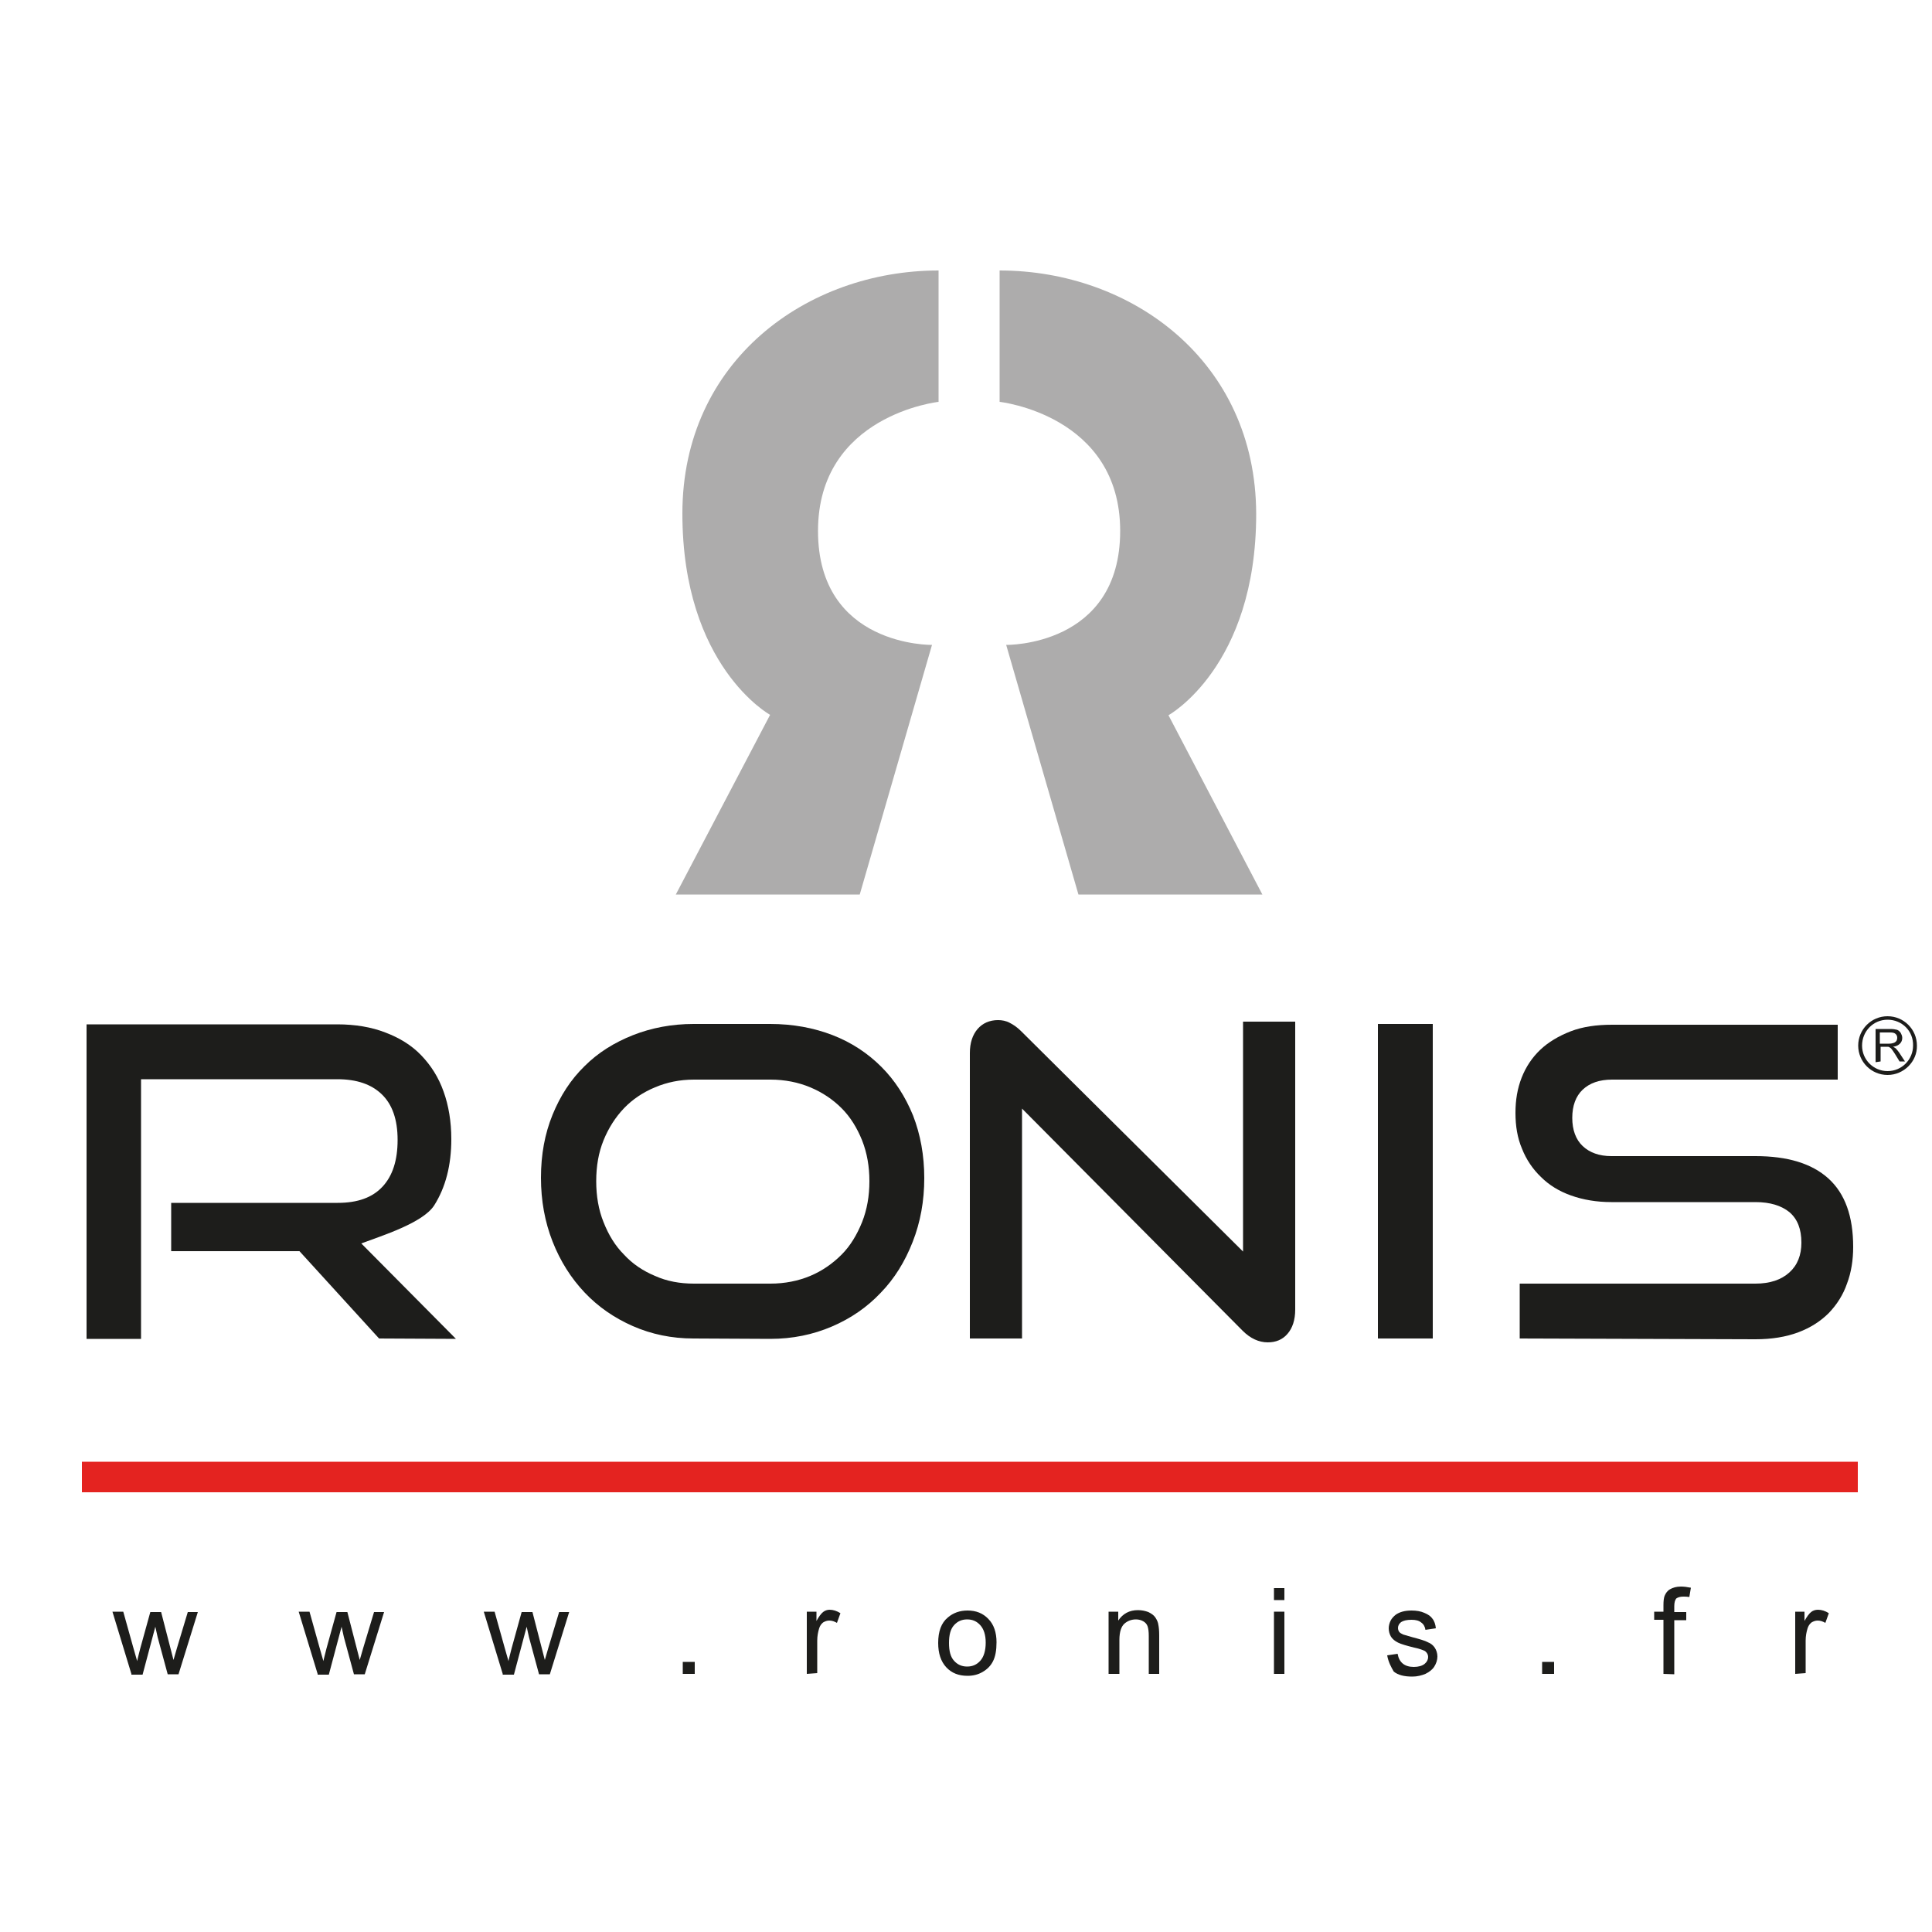
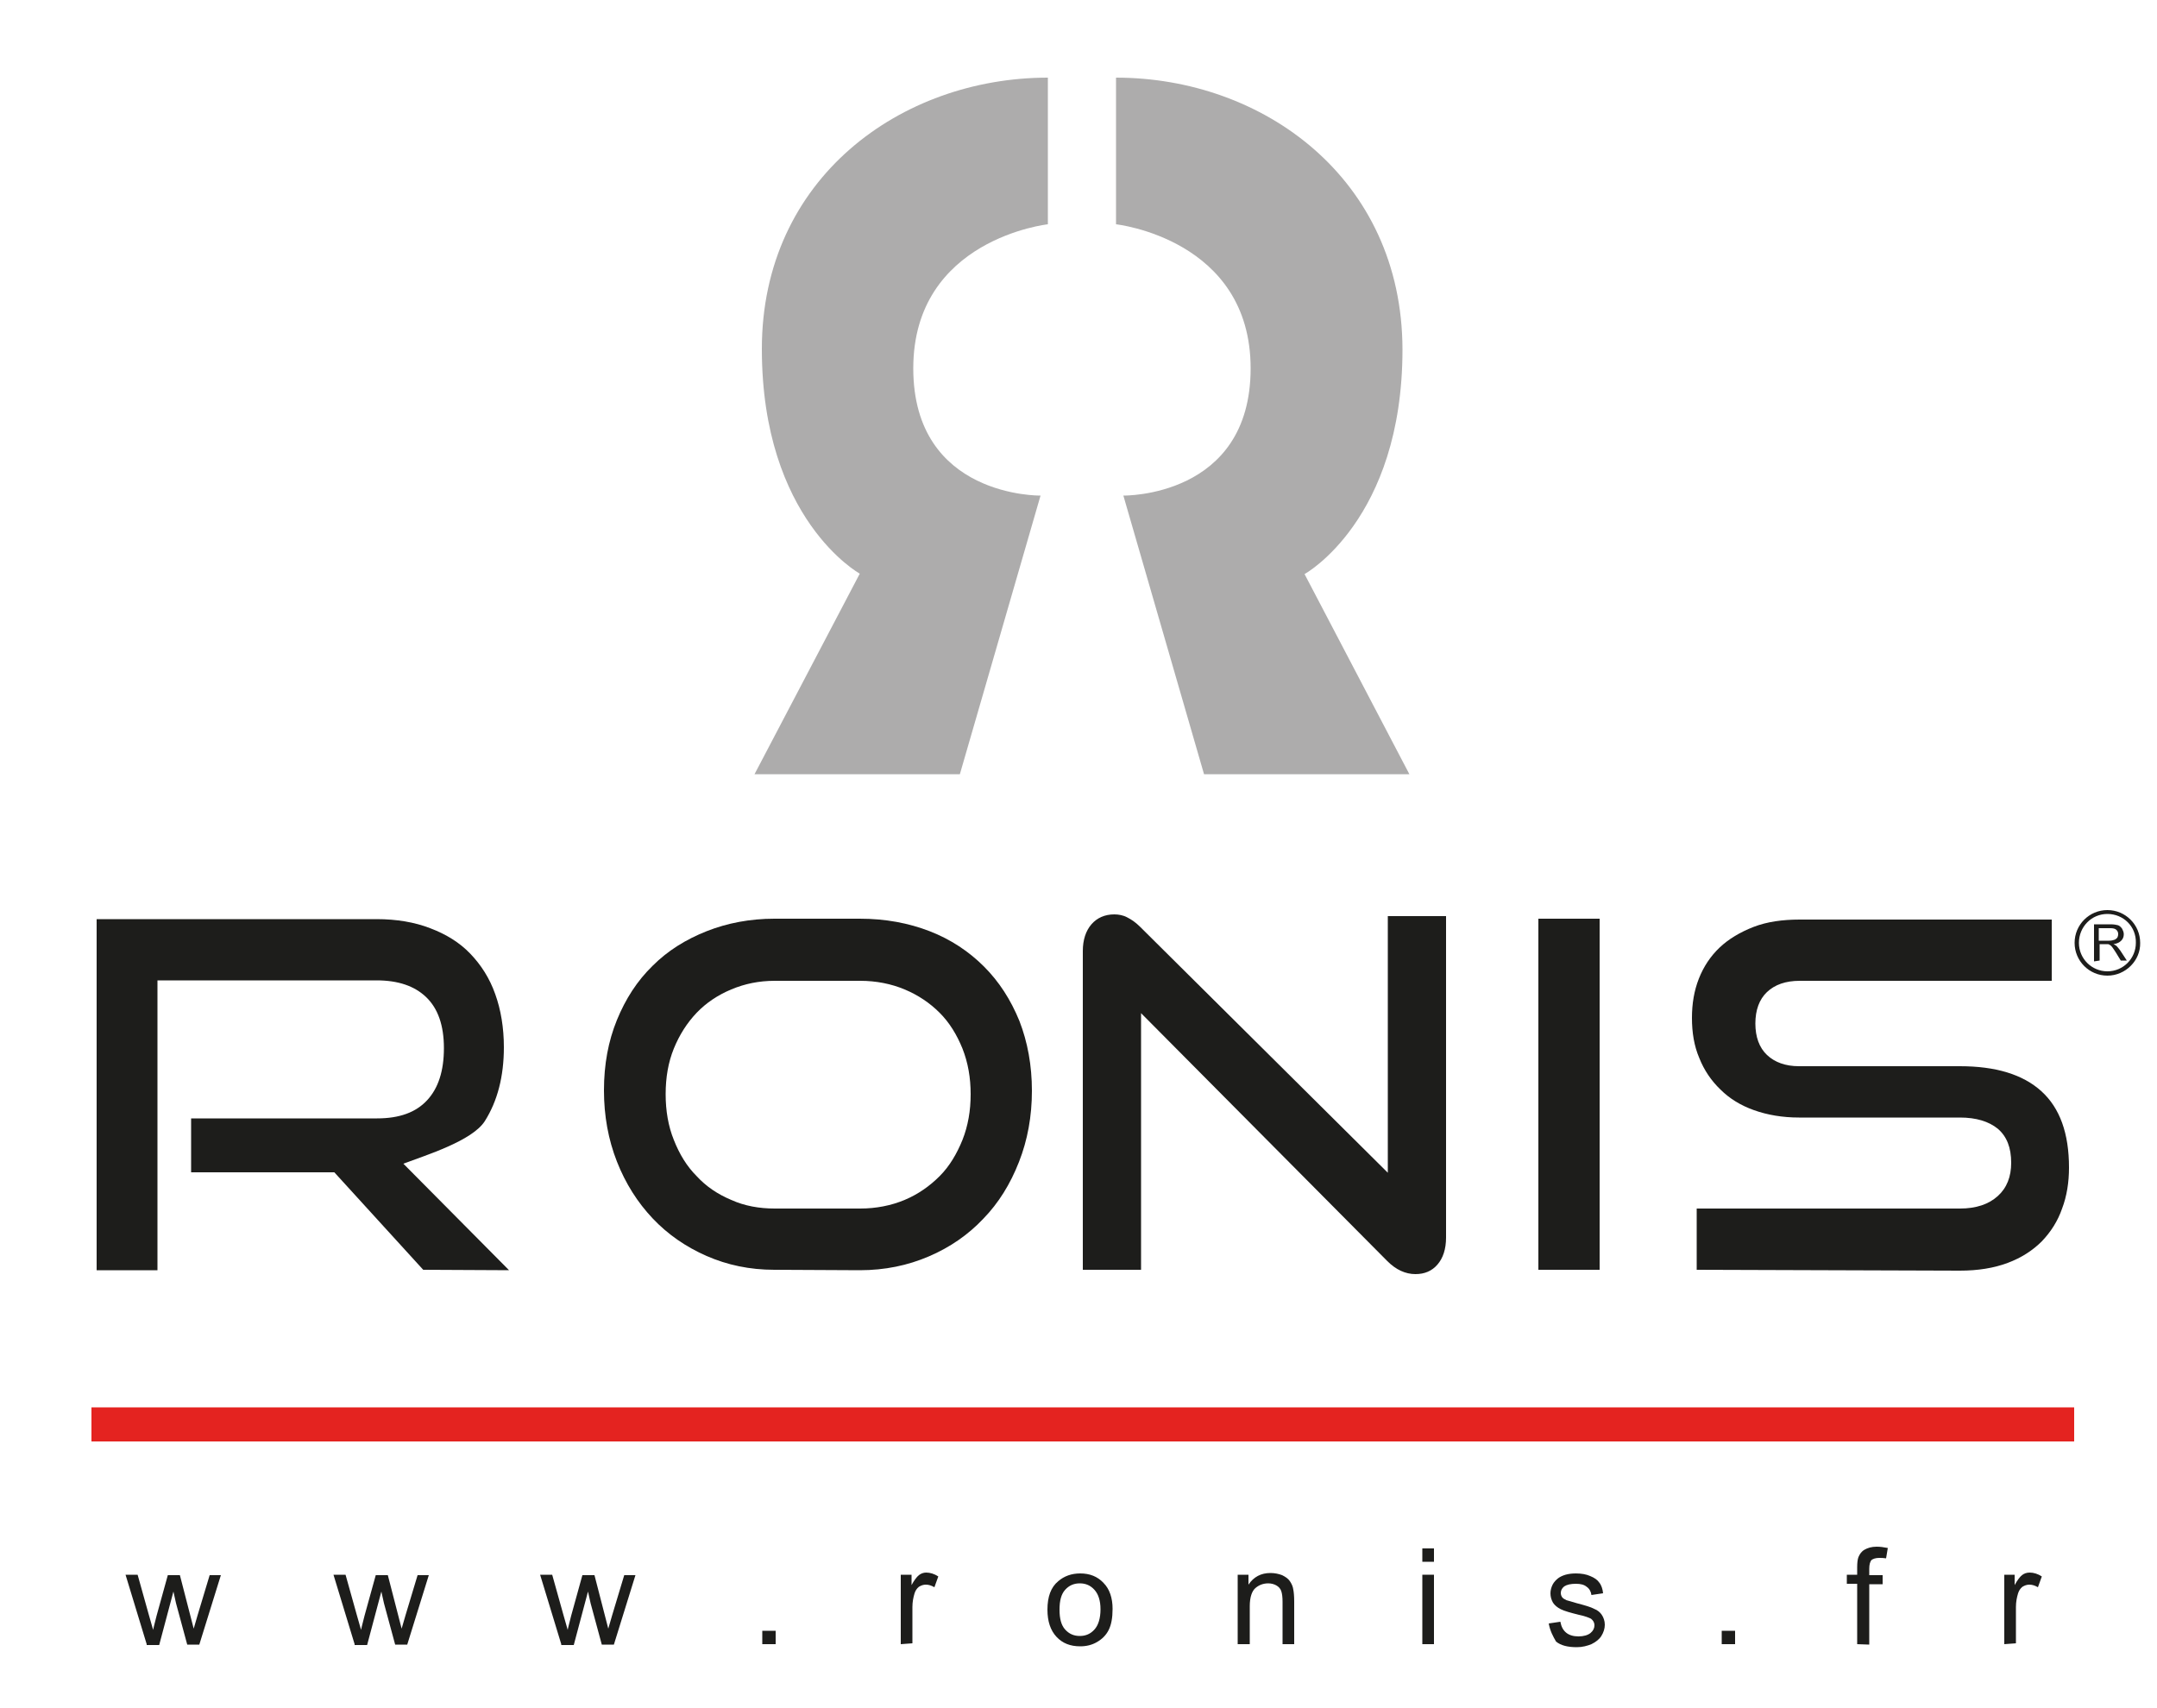
- <svg xmlns="http://www.w3.org/2000/svg" version="1.1" id="Calque_1" x="0px" y="0px" viewBox="-345 170.9 500 500" style="enable-background:new -345 170.9 500 500;" xml:space="preserve">
+ <svg xmlns="http://www.w3.org/2000/svg" version="1.1" id="Calque_1" x="0px" y="0px" viewBox="0 0 500 396" style="enable-background:new 0 0 500 396;" xml:space="preserve">
  <style type="text/css">
	.st0{fill:#1D1D1B;}
	.st1{fill:#E42320;}
	.st2{fill:#ADACAC;}
</style>
-   <path class="st0" d="M-246.9,517.3l-20.6-22.6h-33.2v-12.5h43.1c5.2,0,9-1.4,11.6-4.2c2.6-2.8,3.9-6.8,3.9-12.1s-1.4-9.2-4.1-11.8  c-2.7-2.6-6.5-3.9-11.5-3.9h-50.8v67.2h-14.1v-81.4h64.9c4.6,0,8.8,0.7,12.4,2.1c3.7,1.4,6.8,3.3,9.3,5.9c2.5,2.6,4.5,5.7,5.8,9.4  c1.3,3.6,2,7.8,2,12.3c0,6.8-1.5,12.5-4.4,17.1c-2.9,4.6-13.6,7.9-18.9,9.9l24.5,24.7L-246.9,517.3L-246.9,517.3z" />
-   <path class="st0" d="M-165.5,517.3c-5.7,0-10.9-1.1-15.7-3.2c-4.8-2.1-9-5-12.5-8.7c-3.5-3.7-6.3-8.1-8.3-13.2c-2-5.1-3-10.6-3-16.5  c0-6,1-11.4,3-16.3c2-4.9,4.7-9.1,8.3-12.6c3.5-3.5,7.7-6.1,12.5-8c4.8-1.9,10.1-2.9,15.7-2.9h19.8c5.9,0,11.3,1,16.2,2.9  c4.9,1.9,9.1,4.7,12.6,8.2c3.5,3.5,6.2,7.7,8.2,12.6c1.9,4.9,2.9,10.3,2.9,16.2c0,5.9-1,11.4-3,16.5c-2,5.1-4.7,9.5-8.3,13.2  c-3.5,3.7-7.7,6.6-12.6,8.7c-4.9,2.1-10.2,3.2-16,3.2L-165.5,517.3L-165.5,517.3z M-145.6,503.1c3.7,0,7.2-0.7,10.3-2  c3.1-1.3,5.8-3.2,8.1-5.5c2.3-2.3,4-5.2,5.3-8.4c1.3-3.3,1.9-6.8,1.9-10.6c0-3.8-0.6-7.3-1.9-10.6c-1.3-3.2-3-6-5.3-8.3  c-2.3-2.3-5-4.1-8.1-5.4c-3.1-1.3-6.6-2-10.3-2h-19.8c-3.7,0-7,0.7-10.1,2c-3.1,1.3-5.8,3.1-8,5.4c-2.2,2.3-4,5.1-5.3,8.3  c-1.3,3.2-1.9,6.7-1.9,10.6c0,3.8,0.6,7.4,1.9,10.6c1.3,3.3,3,6.1,5.3,8.4c2.2,2.4,4.9,4.2,8,5.5c3.1,1.4,6.5,2,10.1,2H-145.6z" />
-   <path class="st0" d="M-80.5,457.8v59.5H-94v-73.9c0-2.6,0.7-4.7,2-6.2c1.3-1.5,3.1-2.3,5.3-2.3c1,0,2.1,0.2,3,0.7c1,0.5,2,1.2,3,2.2  l57.4,57v-59.5h13.5v74.5c0,2.7-0.7,4.8-2,6.3c-1.3,1.5-3,2.2-5.1,2.2c-2.3,0-4.5-1-6.5-3L-80.5,457.8z" />
-   <path class="st0" d="M11.6,517.3v-81.4h14.2v81.4H11.6z" />
-   <path class="st0" d="M48.3,517.3v-14.2h61c3.8,0,6.7-1,8.8-2.9c2.1-1.9,3.1-4.5,3.1-7.7c0-3.5-1-6.1-3.1-7.9c-2.1-1.7-5-2.6-8.8-2.6  H72c-3.8,0-7.3-0.6-10.4-1.7c-3.1-1.1-5.7-2.7-7.8-4.8c-2.1-2-3.8-4.5-4.9-7.3c-1.2-2.8-1.7-5.9-1.7-9.3c0-3.3,0.5-6.3,1.6-9.1  c1.1-2.8,2.7-5.2,4.8-7.2c2.1-2,4.8-3.6,7.9-4.8c3.1-1.2,6.7-1.7,10.7-1.7h58.4v14.2H72.2c-3.3,0-5.8,0.9-7.6,2.6  c-1.8,1.7-2.7,4.2-2.7,7.3c0,3.1,0.9,5.6,2.7,7.3c1.8,1.7,4.3,2.6,7.4,2.6h37.3c8.3,0,14.6,1.9,18.9,5.8c4.3,3.9,6.4,9.8,6.4,17.7  c0,3.4-0.5,6.6-1.6,9.5c-1,2.9-2.6,5.4-4.7,7.6c-2.1,2.1-4.7,3.8-7.9,5c-3.2,1.2-6.9,1.8-11.1,1.8L48.3,517.3L48.3,517.3z" />
-   <path class="st0" d="M-311,604.1l-4.9-16.1h2.8l2.6,9.3l1,3.5c0-0.2,0.3-1.3,0.8-3.3l2.6-9.4h2.8l2.4,9.3l0.8,3.1l0.9-3.1l2.8-9.3  h2.6l-5,16.1h-2.8l-2.6-9.6l-0.6-2.7l-3.3,12.4H-311L-311,604.1z" />
-   <path class="st0" d="M-262.8,604.1l-4.9-16.1h2.8l2.6,9.3l1,3.5c0-0.2,0.3-1.3,0.8-3.3l2.6-9.4h2.8l2.4,9.3l0.8,3.1l0.9-3.1l2.8-9.3  h2.6l-5,16.1h-2.8l-2.6-9.6l-0.6-2.7l-3.3,12.4H-262.8L-262.8,604.1z" />
-   <path class="st0" d="M-214.9,604.1l-4.9-16.1h2.8l2.6,9.3l1,3.5c0-0.2,0.3-1.3,0.8-3.3l2.6-9.4h2.8l2.4,9.3l0.8,3.1l0.9-3.1l2.8-9.3  h2.6l-5,16.1h-2.8l-2.6-9.6l-0.6-2.7l-3.3,12.4H-214.9L-214.9,604.1z" />
-   <path class="st0" d="M-168.3,604.1V601h3.1v3.1H-168.3z" />
-   <path class="st0" d="M-136.2,604.1V588h2.5v2.4c0.6-1.1,1.2-1.9,1.7-2.3c0.5-0.4,1.1-0.6,1.7-0.6c0.9,0,1.9,0.3,2.8,0.9l-0.9,2.5  c-0.7-0.4-1.3-0.6-2-0.6c-0.6,0-1.1,0.2-1.6,0.5c-0.5,0.4-0.8,0.9-1,1.5c-0.3,1-0.5,2-0.5,3.2v8.4L-136.2,604.1L-136.2,604.1z" />
-   <path class="st0" d="M-102.2,596.1c0-3,0.8-5.2,2.5-6.6c1.4-1.2,3.1-1.8,5.1-1.8c2.2,0,4,0.7,5.4,2.2c1.4,1.4,2.1,3.5,2.1,6  c0,2.1-0.3,3.7-0.9,4.9c-0.6,1.2-1.5,2.1-2.7,2.8c-1.2,0.7-2.5,1-3.9,1c-2.3,0-4.1-0.7-5.5-2.2  C-101.5,600.9-102.2,598.8-102.2,596.1z M-99.4,596.1c0,2.1,0.4,3.6,1.3,4.6c0.9,1,2,1.5,3.4,1.5c1.4,0,2.5-0.5,3.4-1.5  c0.9-1,1.4-2.6,1.4-4.7c0-2-0.5-3.5-1.4-4.5c-0.9-1-2-1.5-3.4-1.5c-1.4,0-2.5,0.5-3.4,1.5C-99,592.5-99.4,594-99.4,596.1z" />
-   <path class="st0" d="M-58.1,604.1V588h2.5v2.3c1.2-1.8,2.9-2.7,5.1-2.7c1,0,1.9,0.2,2.7,0.5c0.8,0.4,1.4,0.8,1.8,1.4  c0.4,0.6,0.7,1.2,0.8,2c0.1,0.5,0.2,1.4,0.2,2.7v9.9h-2.7v-9.8c0-1.1-0.1-1.9-0.3-2.5c-0.2-0.6-0.6-1-1.1-1.3  c-0.5-0.3-1.2-0.5-1.9-0.5c-1.2,0-2.2,0.4-3,1.1s-1.3,2.1-1.3,4.2v8.8L-58.1,604.1L-58.1,604.1z" />
-   <path class="st0" d="M-15.3,585v-3.1h2.7v3.1H-15.3z M-15.3,604.1V588h2.7v16.1H-15.3z" />
-   <path class="st0" d="M14,599.3l2.7-0.4c0.2,1.1,0.6,1.9,1.3,2.5c0.7,0.6,1.7,0.9,2.9,0.9s2.2-0.3,2.8-0.8c0.6-0.5,0.9-1.1,0.9-1.8  c0-0.6-0.3-1.1-0.8-1.5c-0.4-0.2-1.3-0.6-2.8-0.9c-2-0.5-3.4-0.9-4.2-1.3c-0.8-0.4-1.4-0.9-1.8-1.5c-0.4-0.7-0.6-1.4-0.6-2.2  c0-0.7,0.2-1.4,0.5-2c0.3-0.6,0.8-1.1,1.3-1.5c0.4-0.3,1-0.6,1.7-0.8c0.7-0.2,1.5-0.3,2.4-0.3c1.3,0,2.4,0.2,3.3,0.6  c1,0.4,1.7,0.9,2.1,1.5c0.5,0.6,0.8,1.5,0.9,2.5l-2.7,0.4c-0.1-0.8-0.5-1.5-1.1-1.9c-0.6-0.5-1.4-0.7-2.5-0.7  c-1.2,0-2.1,0.2-2.7,0.6c-0.5,0.4-0.8,0.9-0.8,1.5c0,0.4,0.1,0.7,0.3,1c0.2,0.3,0.6,0.5,1,0.7c0.3,0.1,1.1,0.3,2.4,0.7  c1.9,0.5,3.3,0.9,4,1.3c0.8,0.3,1.4,0.8,1.8,1.4c0.4,0.6,0.7,1.4,0.7,2.3c0,0.9-0.3,1.8-0.8,2.6c-0.5,0.8-1.3,1.4-2.3,1.9  c-1,0.4-2.1,0.7-3.4,0.7c-2.1,0-3.7-0.4-4.8-1.3C15,602.3,14.3,601,14,599.3z" />
-   <path class="st0" d="M54.1,604.1V601h3.1v3.1H54.1z" />
-   <path class="st0" d="M85.5,604.1v-14h-2.4V588h2.4v-1.7c0-1.1,0.1-1.9,0.3-2.4c0.3-0.7,0.7-1.3,1.4-1.7c0.7-0.4,1.6-0.7,2.8-0.7  c0.8,0,1.6,0.1,2.6,0.3l-0.4,2.4c-0.6-0.1-1.1-0.1-1.6-0.1c-0.8,0-1.4,0.2-1.8,0.5c-0.3,0.4-0.5,1-0.5,2v1.5h3.1v2.1h-3.1v14  L85.5,604.1L85.5,604.1z" />
-   <path class="st0" d="M119.6,604.1V588h2.4v2.4c0.6-1.1,1.2-1.9,1.7-2.3c0.5-0.4,1.1-0.6,1.8-0.6c0.9,0,1.9,0.3,2.8,0.9l-0.9,2.5  c-0.7-0.4-1.3-0.6-2-0.6c-0.6,0-1.1,0.2-1.6,0.5c-0.5,0.4-0.8,0.9-1,1.5c-0.3,1-0.5,2-0.5,3.2v8.4L119.6,604.1L119.6,604.1z" />
-   <rect x="-323.8" y="549.2" class="st1" width="459.6" height="7.9" />
-   <path class="st2" d="M-102.1,240.9v34c0,0-31.2,3.4-31.2,33.4c0,30,29.5,29.5,29.5,29.5l-18.7,64.6h-47.6l24.4-46.5  c0,0-22.7-12.5-22.7-52.1C-168.4,264.2-136.1,240.9-102.1,240.9z" />
-   <path class="st2" d="M-86.3,240.9v34c0,0,31.2,3.4,31.2,33.4c0,30-29.5,29.5-29.5,29.5l18.7,64.6h47.6L-42.6,356  c0,0,22.7-12.5,22.7-52.1C-20,264.2-52.3,240.9-86.3,240.9z" />
-   <path class="st0" d="M140.4,445.8v-8.6h3.8c0.8,0,1.3,0.1,1.7,0.2s0.7,0.4,1,0.8c0.2,0.4,0.4,0.8,0.4,1.3c0,0.6-0.2,1.1-0.6,1.5  c-0.4,0.4-1,0.7-1.8,0.8c0.3,0.1,0.5,0.3,0.7,0.4c0.3,0.3,0.6,0.7,0.9,1.1l1.5,2.3h-1.4l-1.1-1.8c-0.3-0.5-0.6-0.9-0.8-1.2  c-0.2-0.3-0.4-0.5-0.6-0.6c-0.2-0.1-0.3-0.2-0.5-0.2c-0.1,0-0.3,0-0.6,0h-1.3v3.8L140.4,445.8L140.4,445.8z M141.5,441h2.4  c0.5,0,0.9-0.1,1.2-0.2c0.3-0.1,0.5-0.3,0.7-0.5c0.1-0.2,0.2-0.5,0.2-0.8c0-0.4-0.1-0.7-0.4-1c-0.3-0.3-0.8-0.4-1.4-0.4h-2.7  L141.5,441L141.5,441z" />
-   <path class="st0" d="M143.5,449.1c-4.2,0-7.6-3.4-7.6-7.6c0-4.2,3.4-7.6,7.6-7.6c4.2,0,7.6,3.4,7.6,7.6  C151.2,445.6,147.7,449.1,143.5,449.1z M143.5,434.8c-3.7,0-6.6,3-6.6,6.7c0,3.7,3,6.6,6.6,6.6c3.7,0,6.6-3,6.6-6.6  C150.2,437.7,147.2,434.8,143.5,434.8z" />
+   <path class="st0" d="M98.1,294.4l-20.6-22.6H44.3v-12.5h43.1c5.2,0,9-1.4,11.6-4.2c2.6-2.8,3.9-6.8,3.9-12.1s-1.4-9.2-4.1-11.8  c-2.7-2.6-6.5-3.9-11.5-3.9H36.5v67.2H22.4v-81.4h64.9c4.6,0,8.8,0.7,12.4,2.1c3.7,1.4,6.8,3.3,9.3,5.9s4.5,5.7,5.8,9.4  c1.3,3.6,2,7.8,2,12.3c0,6.8-1.5,12.5-4.4,17.1s-13.6,7.9-18.9,9.9l24.5,24.7L98.1,294.4L98.1,294.4z" />
+   <path class="st0" d="M179.5,294.4c-5.7,0-10.9-1.1-15.7-3.2c-4.8-2.1-9-5-12.5-8.7s-6.3-8.1-8.3-13.2s-3-10.6-3-16.5  c0-6,1-11.4,3-16.3s4.7-9.1,8.3-12.6c3.5-3.5,7.7-6.1,12.5-8s10.1-2.9,15.7-2.9h19.8c5.9,0,11.3,1,16.2,2.9s9.1,4.7,12.6,8.2  s6.2,7.7,8.2,12.6c1.9,4.9,2.9,10.3,2.9,16.2c0,5.9-1,11.4-3,16.5s-4.7,9.5-8.3,13.2c-3.5,3.7-7.7,6.6-12.6,8.7  c-4.9,2.1-10.2,3.2-16,3.2L179.5,294.4L179.5,294.4z M199.4,280.2c3.7,0,7.2-0.7,10.3-2s5.8-3.2,8.1-5.5c2.3-2.3,4-5.2,5.3-8.4  c1.3-3.3,1.9-6.8,1.9-10.6c0-3.8-0.6-7.3-1.9-10.6c-1.3-3.2-3-6-5.3-8.3c-2.3-2.3-5-4.1-8.1-5.4c-3.1-1.3-6.6-2-10.3-2h-19.8  c-3.7,0-7,0.7-10.1,2s-5.8,3.1-8,5.4s-4,5.1-5.3,8.3c-1.3,3.2-1.9,6.7-1.9,10.6c0,3.8,0.6,7.4,1.9,10.6c1.3,3.3,3,6.1,5.3,8.4  c2.2,2.4,4.9,4.2,8,5.5c3.1,1.4,6.5,2,10.1,2H199.4z" />
+   <path class="st0" d="M264.5,234.9v59.5H251v-73.9c0-2.6,0.7-4.7,2-6.2s3.1-2.3,5.3-2.3c1,0,2.1,0.2,3,0.7c1,0.5,2,1.2,3,2.2l57.4,57  v-59.5h13.5v74.5c0,2.7-0.7,4.8-2,6.3c-1.3,1.5-3,2.2-5.1,2.2c-2.3,0-4.5-1-6.5-3L264.5,234.9z" />
+   <path class="st0" d="M356.6,294.4V213h14.2v81.4H356.6z" />
+   <path class="st0" d="M393.3,294.4v-14.2h61c3.8,0,6.7-1,8.8-2.9s3.1-4.5,3.1-7.7c0-3.5-1-6.1-3.1-7.9c-2.1-1.7-5-2.6-8.8-2.6H417  c-3.8,0-7.3-0.6-10.4-1.7s-5.7-2.7-7.8-4.8c-2.1-2-3.8-4.5-4.9-7.3c-1.2-2.8-1.7-5.9-1.7-9.3c0-3.3,0.5-6.3,1.6-9.1  c1.1-2.8,2.7-5.2,4.8-7.2c2.1-2,4.8-3.6,7.9-4.8c3.1-1.2,6.7-1.7,10.7-1.7h58.4v14.2h-58.4c-3.3,0-5.8,0.9-7.6,2.6  c-1.8,1.7-2.7,4.2-2.7,7.3c0,3.1,0.9,5.6,2.7,7.3c1.8,1.7,4.3,2.6,7.4,2.6h37.3c8.3,0,14.6,1.9,18.9,5.8c4.3,3.9,6.4,9.8,6.4,17.7  c0,3.4-0.5,6.6-1.6,9.5c-1,2.9-2.6,5.4-4.7,7.6c-2.1,2.1-4.7,3.8-7.9,5c-3.2,1.2-6.9,1.8-11.1,1.8L393.3,294.4L393.3,294.4z" />
+   <path class="st0" d="M34,381.2l-4.9-16.1h2.8l2.6,9.3l1,3.5c0-0.2,0.3-1.3,0.8-3.3l2.6-9.4h2.8l2.4,9.3l0.8,3.1l0.9-3.1l2.8-9.3h2.6  l-5,16.1h-2.8l-2.6-9.6l-0.6-2.7l-3.3,12.4H34V381.2z" />
+   <path class="st0" d="M82.2,381.2l-4.9-16.1h2.8l2.6,9.3l1,3.5c0-0.2,0.3-1.3,0.8-3.3l2.6-9.4h2.8l2.4,9.3l0.8,3.1l0.9-3.1l2.8-9.3  h2.6l-5,16.1h-2.8l-2.6-9.6l-0.6-2.7l-3.3,12.4h-2.9V381.2z" />
+   <path class="st0" d="M130.1,381.2l-4.9-16.1h2.8l2.6,9.3l1,3.5c0-0.2,0.3-1.3,0.8-3.3l2.6-9.4h2.8l2.4,9.3l0.8,3.1l0.9-3.1l2.8-9.3  h2.6l-5,16.1h-2.8l-2.6-9.6l-0.6-2.7l-3.3,12.4h-2.9V381.2z" />
+   <path class="st0" d="M176.7,381.2v-3.1h3.1v3.1H176.7z" />
+   <path class="st0" d="M208.8,381.2v-16.1h2.5v2.4c0.6-1.1,1.2-1.9,1.7-2.3c0.5-0.4,1.1-0.6,1.7-0.6c0.9,0,1.9,0.3,2.8,0.9l-0.9,2.5  c-0.7-0.4-1.3-0.6-2-0.6c-0.6,0-1.1,0.2-1.6,0.5c-0.5,0.4-0.8,0.9-1,1.5c-0.3,1-0.5,2-0.5,3.2v8.4L208.8,381.2L208.8,381.2z" />
+   <path class="st0" d="M242.8,373.2c0-3,0.8-5.2,2.5-6.6c1.4-1.2,3.1-1.8,5.1-1.8c2.2,0,4,0.7,5.4,2.2c1.4,1.4,2.1,3.5,2.1,6  c0,2.1-0.3,3.7-0.9,4.9s-1.5,2.1-2.7,2.8s-2.5,1-3.9,1c-2.3,0-4.1-0.7-5.5-2.2C243.5,378,242.8,375.9,242.8,373.2z M245.6,373.2  c0,2.1,0.4,3.6,1.3,4.6c0.9,1,2,1.5,3.4,1.5s2.5-0.5,3.4-1.5c0.9-1,1.4-2.6,1.4-4.7c0-2-0.5-3.5-1.4-4.5c-0.9-1-2-1.5-3.4-1.5  s-2.5,0.5-3.4,1.5C246,369.6,245.6,371.1,245.6,373.2z" />
+   <path class="st0" d="M286.9,381.2v-16.1h2.5v2.3c1.2-1.8,2.9-2.7,5.1-2.7c1,0,1.9,0.2,2.7,0.5c0.8,0.4,1.4,0.8,1.8,1.4  c0.4,0.6,0.7,1.2,0.8,2c0.1,0.5,0.2,1.4,0.2,2.7v9.9h-2.7v-9.8c0-1.1-0.1-1.9-0.3-2.5s-0.6-1-1.1-1.3s-1.2-0.5-1.9-0.5  c-1.2,0-2.2,0.4-3,1.1s-1.3,2.1-1.3,4.2v8.8L286.9,381.2L286.9,381.2z" />
+   <path class="st0" d="M329.7,362.1V359h2.7v3.1H329.7z M329.7,381.2v-16.1h2.7v16.1H329.7z" />
+   <path class="st0" d="M359,376.4l2.7-0.4c0.2,1.1,0.6,1.9,1.3,2.5s1.7,0.9,2.9,0.9c1.2,0,2.2-0.3,2.8-0.8c0.6-0.5,0.9-1.1,0.9-1.8  c0-0.6-0.3-1.1-0.8-1.5c-0.4-0.2-1.3-0.6-2.8-0.9c-2-0.5-3.4-0.9-4.2-1.3c-0.8-0.4-1.4-0.9-1.8-1.5c-0.4-0.7-0.6-1.4-0.6-2.2  c0-0.7,0.2-1.4,0.5-2c0.3-0.6,0.8-1.1,1.3-1.5c0.4-0.3,1-0.6,1.7-0.8c0.7-0.2,1.5-0.3,2.4-0.3c1.3,0,2.4,0.2,3.3,0.6  c1,0.4,1.7,0.9,2.1,1.5c0.5,0.6,0.8,1.5,0.9,2.5l-2.7,0.4c-0.1-0.8-0.5-1.5-1.1-1.9c-0.6-0.5-1.4-0.7-2.5-0.7  c-1.2,0-2.1,0.2-2.7,0.6c-0.5,0.4-0.8,0.9-0.8,1.5c0,0.4,0.1,0.7,0.3,1c0.2,0.3,0.6,0.5,1,0.7c0.3,0.1,1.1,0.3,2.4,0.7  c1.9,0.5,3.3,0.9,4,1.3c0.8,0.3,1.4,0.8,1.8,1.4c0.4,0.6,0.7,1.4,0.7,2.3c0,0.9-0.3,1.8-0.8,2.6s-1.3,1.4-2.3,1.9  c-1,0.4-2.1,0.7-3.4,0.7c-2.1,0-3.7-0.4-4.8-1.3C360,379.4,359.3,378.1,359,376.4z" />
+   <path class="st0" d="M399.1,381.2v-3.1h3.1v3.1H399.1z" />
+   <path class="st0" d="M430.5,381.2v-14h-2.4v-2.1h2.4v-1.7c0-1.1,0.1-1.9,0.3-2.4c0.3-0.7,0.7-1.3,1.4-1.7c0.7-0.4,1.6-0.7,2.8-0.7  c0.8,0,1.6,0.1,2.6,0.3l-0.4,2.4c-0.6-0.1-1.1-0.1-1.6-0.1c-0.8,0-1.4,0.2-1.8,0.5c-0.3,0.4-0.5,1-0.5,2v1.5h3.1v2.1h-3.1v14  L430.5,381.2L430.5,381.2z" />
+   <path class="st0" d="M464.6,381.2v-16.1h2.4v2.4c0.6-1.1,1.2-1.9,1.7-2.3c0.5-0.4,1.1-0.6,1.8-0.6c0.9,0,1.9,0.3,2.8,0.9l-0.9,2.5  c-0.7-0.4-1.3-0.6-2-0.6c-0.6,0-1.1,0.2-1.6,0.5c-0.5,0.4-0.8,0.9-1,1.5c-0.3,1-0.5,2-0.5,3.2v8.4L464.6,381.2L464.6,381.2z" />
+   <rect x="21.2" y="326.3" class="st1" width="459.6" height="7.9" />
+   <path class="st2" d="M242.9,18v34c0,0-31.2,3.4-31.2,33.4s29.5,29.5,29.5,29.5l-18.7,64.6h-47.6l24.4-46.5c0,0-22.7-12.5-22.7-52.1  C176.6,41.3,208.9,18,242.9,18z" />
+   <path class="st2" d="M258.7,18v34c0,0,31.2,3.4,31.2,33.4s-29.5,29.5-29.5,29.5l18.7,64.6h47.6l-24.3-46.4c0,0,22.7-12.5,22.7-52.1  C325,41.3,292.7,18,258.7,18z" />
+   <path class="st0" d="M485.4,222.9v-8.6h3.8c0.8,0,1.3,0.1,1.7,0.2s0.7,0.4,1,0.8c0.2,0.4,0.4,0.8,0.4,1.3c0,0.6-0.2,1.1-0.6,1.5  s-1,0.7-1.8,0.8c0.3,0.1,0.5,0.3,0.7,0.4c0.3,0.3,0.6,0.7,0.9,1.1l1.5,2.3h-1.4l-1.1-1.8c-0.3-0.5-0.6-0.9-0.8-1.2  c-0.2-0.3-0.4-0.5-0.6-0.6s-0.3-0.2-0.5-0.2c-0.1,0-0.3,0-0.6,0h-1.3v3.8L485.4,222.9L485.4,222.9z M486.5,218.1h2.4  c0.5,0,0.9-0.1,1.2-0.2c0.3-0.1,0.5-0.3,0.7-0.5c0.1-0.2,0.2-0.5,0.2-0.8c0-0.4-0.1-0.7-0.4-1s-0.8-0.4-1.4-0.4h-2.7V218.1  L486.5,218.1z" />
+   <path class="st0" d="M488.5,226.2c-4.2,0-7.6-3.4-7.6-7.6s3.4-7.6,7.6-7.6s7.6,3.4,7.6,7.6C496.2,222.7,492.7,226.2,488.5,226.2z   M488.5,211.9c-3.7,0-6.6,3-6.6,6.7s3,6.6,6.6,6.6c3.7,0,6.6-3,6.6-6.6C495.2,214.8,492.2,211.9,488.5,211.9z" />
</svg>
